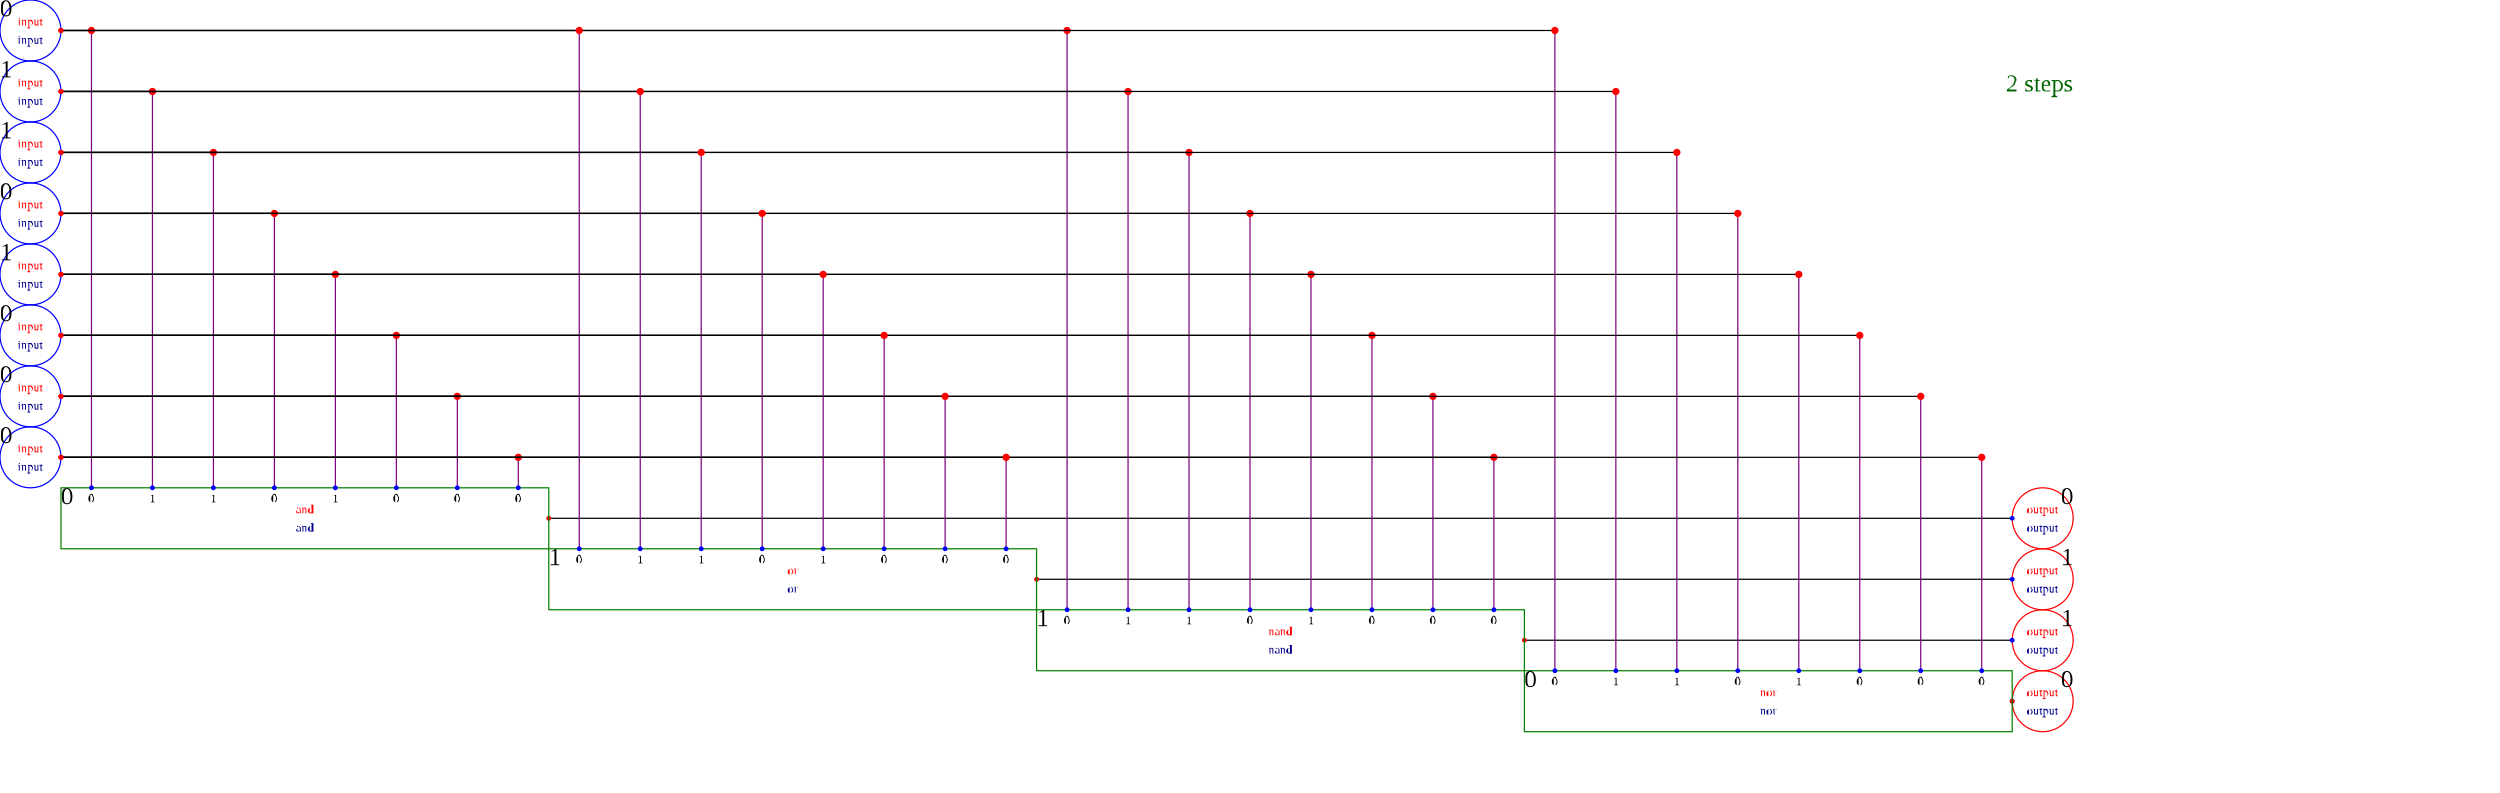
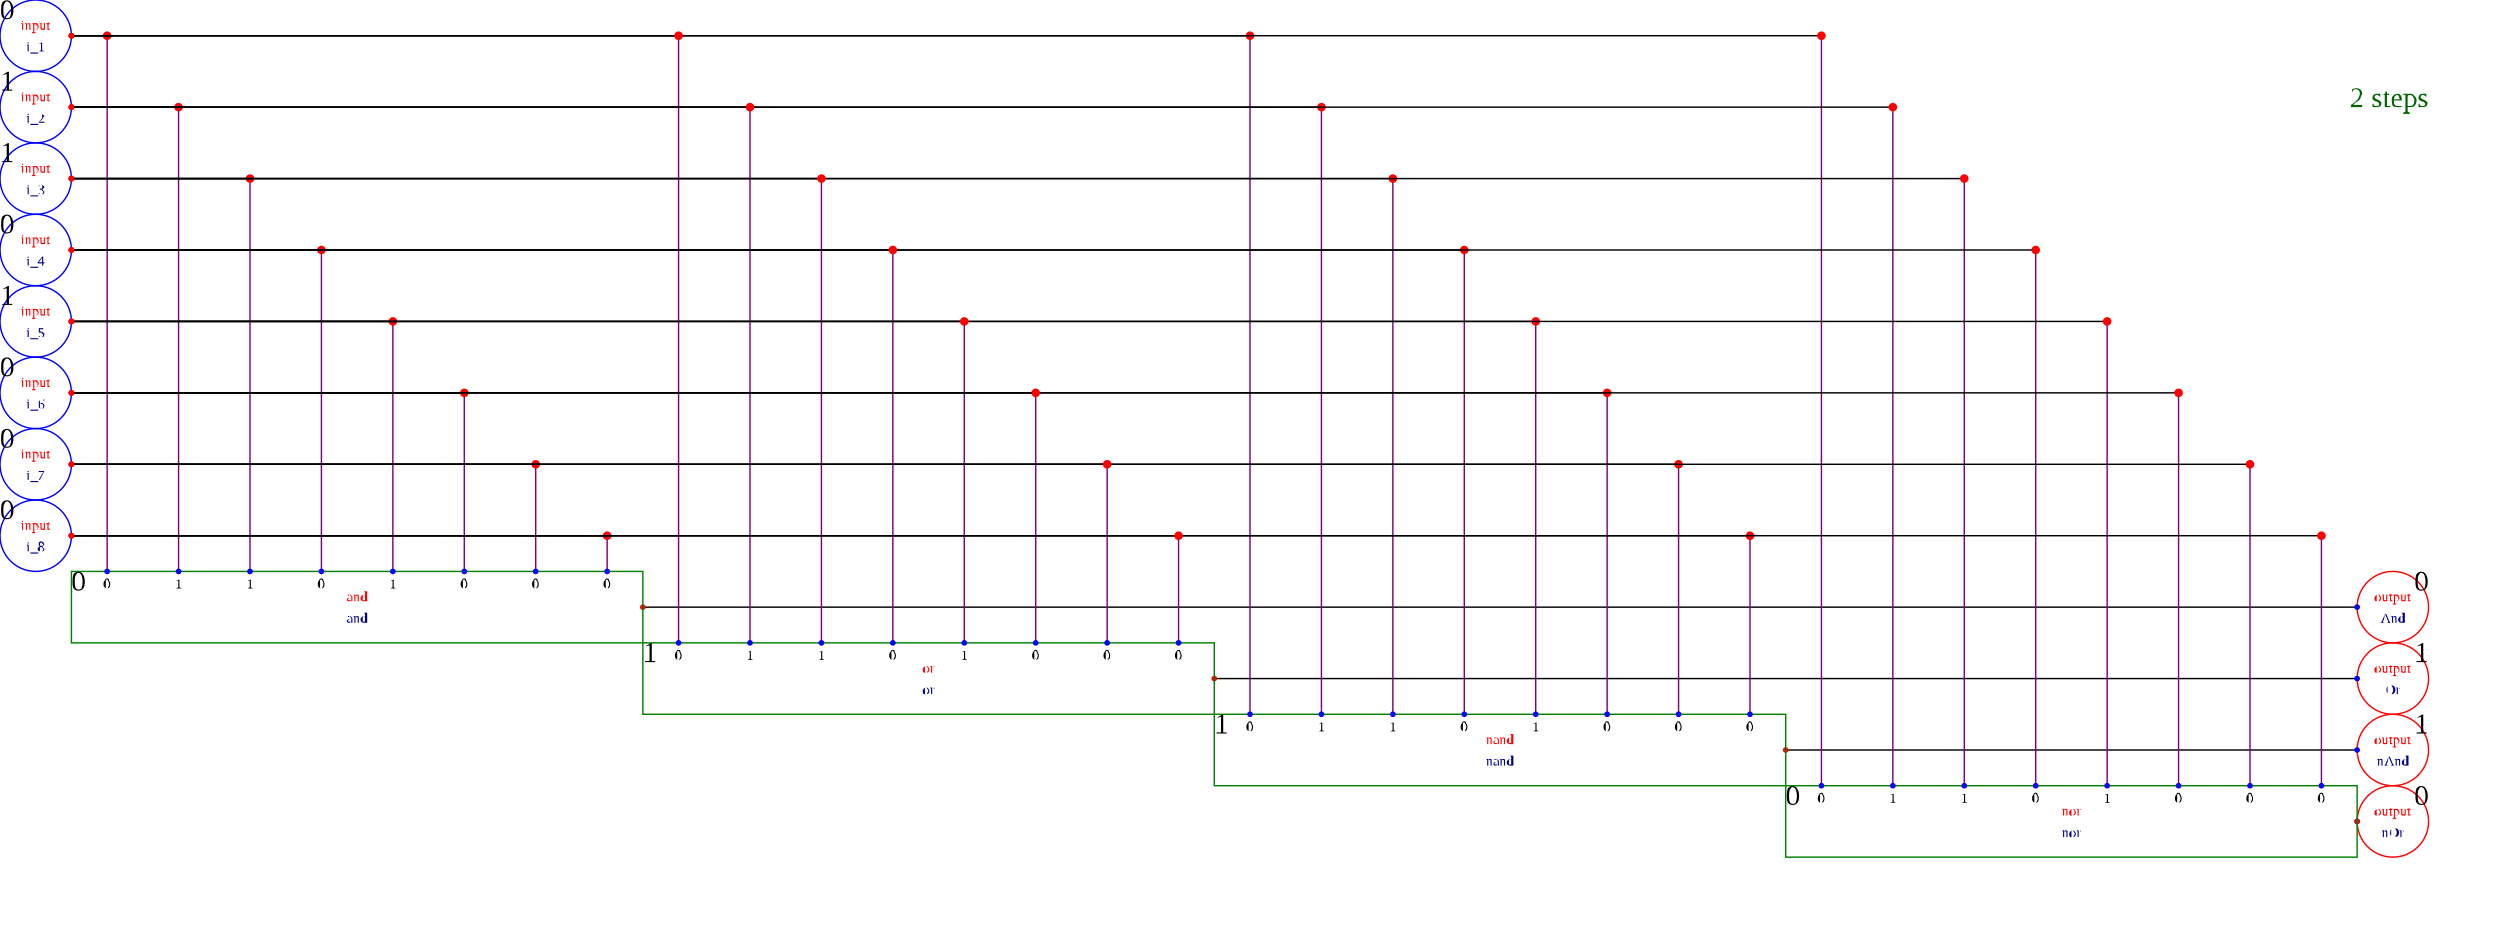
- <svg xmlns="http://www.w3.org/2000/svg" height="100%" viewBox="0 0 41 13" width="100%">
+ <svg xmlns="http://www.w3.org/2000/svg" height="100%" viewBox="0 0 35 13" width="100%">
  <text fill="darkGreen" font-size="0.4" stroke-width="0.04" text-anchor="end" x="34" y="1.5">2 steps</text>
  <circle cx="33.5" cy="8.5" fill="transparent" font-size="0.2" r="0.5" stroke="red" stroke-width="0.02" />
  <text dominant-baseline="hanging" fill="black" font-size="0.4" stroke-width="0.04" text-anchor="end" x="34" y="8">0</text>
  <text dominant-baseline="auto" fill="red" font-size="0.2" stroke-width="0.02" text-anchor="middle" x="33.5" y="8.417">output</text>
-   <text dominant-baseline="hanging" fill="darkblue" font-size="0.2" stroke-width="0.02" text-anchor="middle" x="33.5" y="8.583">output</text>
+   <text dominant-baseline="hanging" fill="darkblue" font-size="0.2" stroke-width="0.02" text-anchor="middle" x="33.5" y="8.583">And</text>
  <line font-size="0.2" stroke="black" stroke-width="0.02" x1="9" x2="33" y1="8.5" y2="8.5" />
  <circle cx="33" cy="8.5" fill="blue" font-size="0.2" r="0.04" stroke-width="0.02" />
  <circle cx="9" cy="8.5" fill="red" font-size="0.2" r="0.04" stroke-width="0.02" />
  <circle cx="33.5" cy="9.5" fill="transparent" font-size="0.2" r="0.5" stroke="red" stroke-width="0.02" />
  <text dominant-baseline="hanging" fill="black" font-size="0.4" stroke-width="0.04" text-anchor="end" x="34" y="9">1</text>
  <text dominant-baseline="auto" fill="red" font-size="0.2" stroke-width="0.02" text-anchor="middle" x="33.5" y="9.417">output</text>
-   <text dominant-baseline="hanging" fill="darkblue" font-size="0.2" stroke-width="0.02" text-anchor="middle" x="33.5" y="9.583">output</text>
+   <text dominant-baseline="hanging" fill="darkblue" font-size="0.2" stroke-width="0.02" text-anchor="middle" x="33.5" y="9.583">Or</text>
  <line font-size="0.2" stroke="black" stroke-width="0.02" x1="17" x2="33" y1="9.5" y2="9.5" />
  <circle cx="33" cy="9.5" fill="blue" font-size="0.2" r="0.04" stroke-width="0.02" />
  <circle cx="17" cy="9.5" fill="red" font-size="0.2" r="0.04" stroke-width="0.02" />
  <rect fill="transparent" font-size="0.2" height="1" stroke="green" stroke-width="0.02" width="8" x="1" y="8" />
  <text dominant-baseline="hanging" fill="black" font-size="0.4" stroke-width="0.04" text-anchor="start" x="1" y="8">0</text>
  <text dominant-baseline="auto" fill="red" font-size="0.2" stroke-width="0.02" text-anchor="middle" x="5" y="8.417">and</text>
  <text dominant-baseline="hanging" fill="darkblue" font-size="0.2" stroke-width="0.02" text-anchor="middle" x="5" y="8.583">and</text>
  <line font-size="0.2" stroke="black" stroke-width="0.02" x1="1" x2="1.5" y1="0.5" y2="0.5" />
  <line font-size="0.2" stroke="purple" stroke-width="0.02" x1="1.5" x2="1.5" y1="0.5" y2="8" />
  <circle cx="1.5" cy="0.5" fill="red" font-size="0.2" r="0.06" stroke-width="0.02" />
  <circle cx="1.5" cy="8" fill="blue" font-size="0.2" r="0.04" stroke-width="0.02" />
  <circle cx="1" cy="0.5" fill="red" font-size="0.2" r="0.04" stroke-width="0.02" />
  <text dominant-baseline="hanging" fill="black" font-size="0.2" stroke-width="0.02" text-anchor="middle" x="1.5" y="8.1">0</text>
  <line font-size="0.2" stroke="black" stroke-width="0.02" x1="1" x2="2.5" y1="1.5" y2="1.5" />
  <line font-size="0.2" stroke="purple" stroke-width="0.02" x1="2.5" x2="2.5" y1="1.5" y2="8" />
  <circle cx="2.5" cy="1.5" fill="red" font-size="0.2" r="0.06" stroke-width="0.02" />
  <circle cx="2.5" cy="8" fill="blue" font-size="0.2" r="0.04" stroke-width="0.02" />
  <circle cx="1" cy="1.5" fill="red" font-size="0.2" r="0.04" stroke-width="0.02" />
  <text dominant-baseline="hanging" fill="black" font-size="0.2" stroke-width="0.02" text-anchor="middle" x="2.5" y="8.1">1</text>
  <line font-size="0.2" stroke="black" stroke-width="0.02" x1="1" x2="3.5" y1="2.5" y2="2.5" />
  <line font-size="0.2" stroke="purple" stroke-width="0.02" x1="3.5" x2="3.5" y1="2.5" y2="8" />
  <circle cx="3.5" cy="2.5" fill="red" font-size="0.2" r="0.06" stroke-width="0.02" />
  <circle cx="3.5" cy="8" fill="blue" font-size="0.2" r="0.04" stroke-width="0.02" />
  <circle cx="1" cy="2.5" fill="red" font-size="0.2" r="0.04" stroke-width="0.02" />
  <text dominant-baseline="hanging" fill="black" font-size="0.2" stroke-width="0.02" text-anchor="middle" x="3.5" y="8.1">1</text>
  <line font-size="0.2" stroke="black" stroke-width="0.02" x1="1" x2="4.5" y1="3.5" y2="3.5" />
  <line font-size="0.2" stroke="purple" stroke-width="0.02" x1="4.5" x2="4.5" y1="3.5" y2="8" />
  <circle cx="4.5" cy="3.5" fill="red" font-size="0.2" r="0.06" stroke-width="0.02" />
  <circle cx="4.5" cy="8" fill="blue" font-size="0.2" r="0.04" stroke-width="0.02" />
  <circle cx="1" cy="3.5" fill="red" font-size="0.2" r="0.04" stroke-width="0.02" />
  <text dominant-baseline="hanging" fill="black" font-size="0.2" stroke-width="0.02" text-anchor="middle" x="4.5" y="8.1">0</text>
  <line font-size="0.2" stroke="black" stroke-width="0.02" x1="1" x2="5.5" y1="4.5" y2="4.5" />
  <line font-size="0.2" stroke="purple" stroke-width="0.02" x1="5.5" x2="5.5" y1="4.5" y2="8" />
  <circle cx="5.5" cy="4.5" fill="red" font-size="0.2" r="0.06" stroke-width="0.02" />
  <circle cx="5.5" cy="8" fill="blue" font-size="0.2" r="0.04" stroke-width="0.02" />
  <circle cx="1" cy="4.5" fill="red" font-size="0.2" r="0.04" stroke-width="0.02" />
  <text dominant-baseline="hanging" fill="black" font-size="0.2" stroke-width="0.02" text-anchor="middle" x="5.5" y="8.1">1</text>
  <line font-size="0.2" stroke="black" stroke-width="0.02" x1="1" x2="6.5" y1="5.5" y2="5.5" />
  <line font-size="0.2" stroke="purple" stroke-width="0.02" x1="6.5" x2="6.5" y1="5.5" y2="8" />
  <circle cx="6.5" cy="5.5" fill="red" font-size="0.2" r="0.06" stroke-width="0.02" />
  <circle cx="6.5" cy="8" fill="blue" font-size="0.2" r="0.04" stroke-width="0.02" />
  <circle cx="1" cy="5.5" fill="red" font-size="0.2" r="0.04" stroke-width="0.02" />
  <text dominant-baseline="hanging" fill="black" font-size="0.2" stroke-width="0.02" text-anchor="middle" x="6.5" y="8.1">0</text>
  <line font-size="0.2" stroke="black" stroke-width="0.02" x1="1" x2="7.5" y1="6.5" y2="6.5" />
  <line font-size="0.2" stroke="purple" stroke-width="0.02" x1="7.5" x2="7.5" y1="6.5" y2="8" />
  <circle cx="7.5" cy="6.5" fill="red" font-size="0.2" r="0.06" stroke-width="0.02" />
  <circle cx="7.5" cy="8" fill="blue" font-size="0.2" r="0.04" stroke-width="0.02" />
  <circle cx="1" cy="6.5" fill="red" font-size="0.2" r="0.04" stroke-width="0.02" />
  <text dominant-baseline="hanging" fill="black" font-size="0.2" stroke-width="0.02" text-anchor="middle" x="7.5" y="8.1">0</text>
  <line font-size="0.2" stroke="black" stroke-width="0.02" x1="1" x2="8.5" y1="7.5" y2="7.5" />
  <line font-size="0.2" stroke="purple" stroke-width="0.02" x1="8.5" x2="8.5" y1="7.5" y2="8" />
  <circle cx="8.5" cy="7.5" fill="red" font-size="0.2" r="0.06" stroke-width="0.02" />
  <circle cx="8.5" cy="8" fill="blue" font-size="0.2" r="0.04" stroke-width="0.02" />
  <circle cx="1" cy="7.5" fill="red" font-size="0.2" r="0.04" stroke-width="0.02" />
  <text dominant-baseline="hanging" fill="black" font-size="0.2" stroke-width="0.02" text-anchor="middle" x="8.5" y="8.1">0</text>
  <circle cx="0.5" cy="0.5" fill="transparent" font-size="0.2" r="0.5" stroke="blue" stroke-width="0.02" />
  <text dominant-baseline="hanging" fill="black" font-size="0.4" stroke-width="0.04" text-anchor="start" x="0" y="0">0</text>
  <text dominant-baseline="auto" fill="red" font-size="0.2" stroke-width="0.02" text-anchor="middle" x="0.5" y="0.417">input</text>
-   <text dominant-baseline="hanging" fill="darkblue" font-size="0.2" stroke-width="0.02" text-anchor="middle" x="0.5" y="0.583">input</text>
+   <text dominant-baseline="hanging" fill="darkblue" font-size="0.2" stroke-width="0.02" text-anchor="middle" x="0.5" y="0.583">i_1</text>
  <circle cx="0.5" cy="1.5" fill="transparent" font-size="0.2" r="0.5" stroke="blue" stroke-width="0.02" />
  <text dominant-baseline="hanging" fill="black" font-size="0.4" stroke-width="0.04" text-anchor="start" x="0" y="1">1</text>
  <text dominant-baseline="auto" fill="red" font-size="0.2" stroke-width="0.02" text-anchor="middle" x="0.5" y="1.417">input</text>
-   <text dominant-baseline="hanging" fill="darkblue" font-size="0.2" stroke-width="0.02" text-anchor="middle" x="0.5" y="1.583">input</text>
+   <text dominant-baseline="hanging" fill="darkblue" font-size="0.2" stroke-width="0.02" text-anchor="middle" x="0.5" y="1.583">i_2</text>
  <circle cx="0.5" cy="2.5" fill="transparent" font-size="0.2" r="0.5" stroke="blue" stroke-width="0.02" />
  <text dominant-baseline="hanging" fill="black" font-size="0.4" stroke-width="0.04" text-anchor="start" x="0" y="2">1</text>
  <text dominant-baseline="auto" fill="red" font-size="0.2" stroke-width="0.02" text-anchor="middle" x="0.5" y="2.417">input</text>
-   <text dominant-baseline="hanging" fill="darkblue" font-size="0.2" stroke-width="0.02" text-anchor="middle" x="0.5" y="2.583">input</text>
+   <text dominant-baseline="hanging" fill="darkblue" font-size="0.2" stroke-width="0.02" text-anchor="middle" x="0.5" y="2.583">i_3</text>
  <circle cx="0.5" cy="3.5" fill="transparent" font-size="0.2" r="0.5" stroke="blue" stroke-width="0.02" />
  <text dominant-baseline="hanging" fill="black" font-size="0.4" stroke-width="0.04" text-anchor="start" x="0" y="3">0</text>
  <text dominant-baseline="auto" fill="red" font-size="0.2" stroke-width="0.02" text-anchor="middle" x="0.5" y="3.417">input</text>
-   <text dominant-baseline="hanging" fill="darkblue" font-size="0.2" stroke-width="0.02" text-anchor="middle" x="0.5" y="3.583">input</text>
+   <text dominant-baseline="hanging" fill="darkblue" font-size="0.2" stroke-width="0.02" text-anchor="middle" x="0.5" y="3.583">i_4</text>
  <circle cx="0.5" cy="4.5" fill="transparent" font-size="0.2" r="0.5" stroke="blue" stroke-width="0.02" />
  <text dominant-baseline="hanging" fill="black" font-size="0.4" stroke-width="0.04" text-anchor="start" x="0" y="4">1</text>
  <text dominant-baseline="auto" fill="red" font-size="0.2" stroke-width="0.02" text-anchor="middle" x="0.5" y="4.417">input</text>
-   <text dominant-baseline="hanging" fill="darkblue" font-size="0.2" stroke-width="0.02" text-anchor="middle" x="0.5" y="4.583">input</text>
+   <text dominant-baseline="hanging" fill="darkblue" font-size="0.2" stroke-width="0.02" text-anchor="middle" x="0.5" y="4.583">i_5</text>
  <circle cx="0.5" cy="5.5" fill="transparent" font-size="0.2" r="0.5" stroke="blue" stroke-width="0.02" />
  <text dominant-baseline="hanging" fill="black" font-size="0.4" stroke-width="0.04" text-anchor="start" x="0" y="5">0</text>
  <text dominant-baseline="auto" fill="red" font-size="0.2" stroke-width="0.02" text-anchor="middle" x="0.5" y="5.417">input</text>
-   <text dominant-baseline="hanging" fill="darkblue" font-size="0.2" stroke-width="0.02" text-anchor="middle" x="0.5" y="5.583">input</text>
+   <text dominant-baseline="hanging" fill="darkblue" font-size="0.2" stroke-width="0.02" text-anchor="middle" x="0.5" y="5.583">i_6</text>
  <circle cx="0.5" cy="6.5" fill="transparent" font-size="0.2" r="0.5" stroke="blue" stroke-width="0.02" />
  <text dominant-baseline="hanging" fill="black" font-size="0.4" stroke-width="0.04" text-anchor="start" x="0" y="6">0</text>
  <text dominant-baseline="auto" fill="red" font-size="0.2" stroke-width="0.02" text-anchor="middle" x="0.5" y="6.417">input</text>
-   <text dominant-baseline="hanging" fill="darkblue" font-size="0.2" stroke-width="0.02" text-anchor="middle" x="0.5" y="6.583">input</text>
+   <text dominant-baseline="hanging" fill="darkblue" font-size="0.2" stroke-width="0.02" text-anchor="middle" x="0.5" y="6.583">i_7</text>
  <circle cx="0.5" cy="7.5" fill="transparent" font-size="0.2" r="0.5" stroke="blue" stroke-width="0.02" />
  <text dominant-baseline="hanging" fill="black" font-size="0.4" stroke-width="0.04" text-anchor="start" x="0" y="7">0</text>
  <text dominant-baseline="auto" fill="red" font-size="0.2" stroke-width="0.02" text-anchor="middle" x="0.5" y="7.417">input</text>
-   <text dominant-baseline="hanging" fill="darkblue" font-size="0.2" stroke-width="0.02" text-anchor="middle" x="0.5" y="7.583">input</text>
+   <text dominant-baseline="hanging" fill="darkblue" font-size="0.2" stroke-width="0.02" text-anchor="middle" x="0.5" y="7.583">i_8</text>
  <circle cx="33.5" cy="10.5" fill="transparent" font-size="0.2" r="0.5" stroke="red" stroke-width="0.02" />
  <text dominant-baseline="hanging" fill="black" font-size="0.4" stroke-width="0.04" text-anchor="end" x="34" y="10">1</text>
  <text dominant-baseline="auto" fill="red" font-size="0.2" stroke-width="0.02" text-anchor="middle" x="33.5" y="10.417">output</text>
-   <text dominant-baseline="hanging" fill="darkblue" font-size="0.2" stroke-width="0.02" text-anchor="middle" x="33.5" y="10.583">output</text>
+   <text dominant-baseline="hanging" fill="darkblue" font-size="0.2" stroke-width="0.02" text-anchor="middle" x="33.5" y="10.583">nAnd</text>
  <line font-size="0.2" stroke="black" stroke-width="0.02" x1="25" x2="33" y1="10.5" y2="10.5" />
  <circle cx="33" cy="10.5" fill="blue" font-size="0.2" r="0.04" stroke-width="0.02" />
  <circle cx="25" cy="10.5" fill="red" font-size="0.2" r="0.04" stroke-width="0.02" />
  <circle cx="33.5" cy="11.5" fill="transparent" font-size="0.2" r="0.5" stroke="red" stroke-width="0.02" />
  <text dominant-baseline="hanging" fill="black" font-size="0.4" stroke-width="0.04" text-anchor="end" x="34" y="11">0</text>
  <text dominant-baseline="auto" fill="red" font-size="0.2" stroke-width="0.02" text-anchor="middle" x="33.5" y="11.417">output</text>
-   <text dominant-baseline="hanging" fill="darkblue" font-size="0.2" stroke-width="0.02" text-anchor="middle" x="33.5" y="11.583">output</text>
+   <text dominant-baseline="hanging" fill="darkblue" font-size="0.2" stroke-width="0.02" text-anchor="middle" x="33.5" y="11.583">nOr</text>
  <line font-size="0.2" stroke="black" stroke-width="0.02" x1="33" x2="33" y1="11.5" y2="11.5" />
  <circle cx="33" cy="11.5" fill="blue" font-size="0.2" r="0.04" stroke-width="0.02" />
  <circle cx="33" cy="11.5" fill="red" font-size="0.2" r="0.04" stroke-width="0.02" />
  <rect fill="transparent" font-size="0.2" height="1" stroke="green" stroke-width="0.02" width="8" x="17" y="10" />
  <text dominant-baseline="hanging" fill="black" font-size="0.4" stroke-width="0.04" text-anchor="start" x="17" y="10">1</text>
  <text dominant-baseline="auto" fill="red" font-size="0.2" stroke-width="0.02" text-anchor="middle" x="21" y="10.417">nand</text>
  <text dominant-baseline="hanging" fill="darkblue" font-size="0.2" stroke-width="0.02" text-anchor="middle" x="21" y="10.583">nand</text>
  <line font-size="0.2" stroke="black" stroke-width="0.02" x1="1" x2="17.5" y1="0.5" y2="0.5" />
  <line font-size="0.2" stroke="purple" stroke-width="0.02" x1="17.5" x2="17.5" y1="0.5" y2="10" />
  <circle cx="17.5" cy="0.5" fill="red" font-size="0.2" r="0.06" stroke-width="0.02" />
  <circle cx="17.5" cy="10" fill="blue" font-size="0.2" r="0.04" stroke-width="0.02" />
  <circle cx="1" cy="0.5" fill="red" font-size="0.2" r="0.04" stroke-width="0.02" />
  <text dominant-baseline="hanging" fill="black" font-size="0.2" stroke-width="0.02" text-anchor="middle" x="17.5" y="10.1">0</text>
  <line font-size="0.2" stroke="black" stroke-width="0.02" x1="1" x2="18.5" y1="1.5" y2="1.5" />
  <line font-size="0.2" stroke="purple" stroke-width="0.02" x1="18.5" x2="18.5" y1="1.5" y2="10" />
  <circle cx="18.5" cy="1.5" fill="red" font-size="0.2" r="0.06" stroke-width="0.02" />
  <circle cx="18.5" cy="10" fill="blue" font-size="0.2" r="0.04" stroke-width="0.02" />
  <circle cx="1" cy="1.5" fill="red" font-size="0.2" r="0.04" stroke-width="0.02" />
  <text dominant-baseline="hanging" fill="black" font-size="0.2" stroke-width="0.02" text-anchor="middle" x="18.5" y="10.1">1</text>
  <line font-size="0.2" stroke="black" stroke-width="0.02" x1="1" x2="19.5" y1="2.5" y2="2.5" />
  <line font-size="0.2" stroke="purple" stroke-width="0.02" x1="19.5" x2="19.5" y1="2.5" y2="10" />
  <circle cx="19.5" cy="2.5" fill="red" font-size="0.2" r="0.06" stroke-width="0.02" />
  <circle cx="19.5" cy="10" fill="blue" font-size="0.2" r="0.04" stroke-width="0.02" />
  <circle cx="1" cy="2.5" fill="red" font-size="0.2" r="0.04" stroke-width="0.02" />
  <text dominant-baseline="hanging" fill="black" font-size="0.2" stroke-width="0.02" text-anchor="middle" x="19.5" y="10.1">1</text>
  <line font-size="0.2" stroke="black" stroke-width="0.02" x1="1" x2="20.5" y1="3.5" y2="3.5" />
  <line font-size="0.2" stroke="purple" stroke-width="0.02" x1="20.5" x2="20.5" y1="3.5" y2="10" />
  <circle cx="20.5" cy="3.5" fill="red" font-size="0.2" r="0.06" stroke-width="0.02" />
  <circle cx="20.5" cy="10" fill="blue" font-size="0.2" r="0.04" stroke-width="0.02" />
  <circle cx="1" cy="3.5" fill="red" font-size="0.2" r="0.04" stroke-width="0.02" />
  <text dominant-baseline="hanging" fill="black" font-size="0.2" stroke-width="0.02" text-anchor="middle" x="20.5" y="10.1">0</text>
  <line font-size="0.2" stroke="black" stroke-width="0.02" x1="1" x2="21.5" y1="4.5" y2="4.5" />
  <line font-size="0.2" stroke="purple" stroke-width="0.02" x1="21.5" x2="21.5" y1="4.5" y2="10" />
  <circle cx="21.5" cy="4.5" fill="red" font-size="0.2" r="0.06" stroke-width="0.02" />
  <circle cx="21.5" cy="10" fill="blue" font-size="0.2" r="0.04" stroke-width="0.02" />
  <circle cx="1" cy="4.5" fill="red" font-size="0.2" r="0.04" stroke-width="0.02" />
  <text dominant-baseline="hanging" fill="black" font-size="0.2" stroke-width="0.02" text-anchor="middle" x="21.5" y="10.1">1</text>
  <line font-size="0.2" stroke="black" stroke-width="0.02" x1="1" x2="22.5" y1="5.5" y2="5.5" />
  <line font-size="0.2" stroke="purple" stroke-width="0.02" x1="22.5" x2="22.5" y1="5.5" y2="10" />
  <circle cx="22.5" cy="5.5" fill="red" font-size="0.2" r="0.06" stroke-width="0.02" />
  <circle cx="22.5" cy="10" fill="blue" font-size="0.2" r="0.04" stroke-width="0.02" />
  <circle cx="1" cy="5.5" fill="red" font-size="0.2" r="0.04" stroke-width="0.02" />
  <text dominant-baseline="hanging" fill="black" font-size="0.2" stroke-width="0.02" text-anchor="middle" x="22.5" y="10.1">0</text>
  <line font-size="0.2" stroke="black" stroke-width="0.02" x1="1" x2="23.5" y1="6.5" y2="6.5" />
  <line font-size="0.2" stroke="purple" stroke-width="0.02" x1="23.5" x2="23.5" y1="6.5" y2="10" />
  <circle cx="23.5" cy="6.5" fill="red" font-size="0.2" r="0.06" stroke-width="0.02" />
  <circle cx="23.5" cy="10" fill="blue" font-size="0.2" r="0.04" stroke-width="0.02" />
  <circle cx="1" cy="6.5" fill="red" font-size="0.2" r="0.04" stroke-width="0.02" />
  <text dominant-baseline="hanging" fill="black" font-size="0.2" stroke-width="0.02" text-anchor="middle" x="23.5" y="10.1">0</text>
  <line font-size="0.2" stroke="black" stroke-width="0.02" x1="1" x2="24.5" y1="7.5" y2="7.5" />
  <line font-size="0.2" stroke="purple" stroke-width="0.02" x1="24.5" x2="24.5" y1="7.5" y2="10" />
  <circle cx="24.5" cy="7.5" fill="red" font-size="0.2" r="0.06" stroke-width="0.02" />
  <circle cx="24.5" cy="10" fill="blue" font-size="0.2" r="0.04" stroke-width="0.02" />
  <circle cx="1" cy="7.5" fill="red" font-size="0.2" r="0.04" stroke-width="0.02" />
  <text dominant-baseline="hanging" fill="black" font-size="0.2" stroke-width="0.02" text-anchor="middle" x="24.5" y="10.1">0</text>
  <rect fill="transparent" font-size="0.2" height="1" stroke="green" stroke-width="0.02" width="8" x="25" y="11" />
  <text dominant-baseline="hanging" fill="black" font-size="0.4" stroke-width="0.04" text-anchor="start" x="25" y="11">0</text>
  <text dominant-baseline="auto" fill="red" font-size="0.2" stroke-width="0.02" text-anchor="middle" x="29" y="11.417">nor</text>
  <text dominant-baseline="hanging" fill="darkblue" font-size="0.2" stroke-width="0.02" text-anchor="middle" x="29" y="11.583">nor</text>
  <line font-size="0.2" stroke="black" stroke-width="0.02" x1="1" x2="25.5" y1="0.5" y2="0.5" />
  <line font-size="0.2" stroke="purple" stroke-width="0.02" x1="25.5" x2="25.5" y1="0.5" y2="11" />
  <circle cx="25.5" cy="0.5" fill="red" font-size="0.2" r="0.06" stroke-width="0.02" />
  <circle cx="25.5" cy="11" fill="blue" font-size="0.2" r="0.04" stroke-width="0.02" />
  <circle cx="1" cy="0.5" fill="red" font-size="0.2" r="0.04" stroke-width="0.02" />
  <text dominant-baseline="hanging" fill="black" font-size="0.2" stroke-width="0.02" text-anchor="middle" x="25.5" y="11.1">0</text>
  <line font-size="0.2" stroke="black" stroke-width="0.02" x1="1" x2="26.5" y1="1.5" y2="1.5" />
  <line font-size="0.2" stroke="purple" stroke-width="0.02" x1="26.5" x2="26.5" y1="1.5" y2="11" />
  <circle cx="26.5" cy="1.5" fill="red" font-size="0.2" r="0.06" stroke-width="0.02" />
  <circle cx="26.5" cy="11" fill="blue" font-size="0.2" r="0.04" stroke-width="0.02" />
  <circle cx="1" cy="1.5" fill="red" font-size="0.2" r="0.04" stroke-width="0.02" />
  <text dominant-baseline="hanging" fill="black" font-size="0.2" stroke-width="0.02" text-anchor="middle" x="26.5" y="11.1">1</text>
  <line font-size="0.2" stroke="black" stroke-width="0.02" x1="1" x2="27.5" y1="2.5" y2="2.5" />
  <line font-size="0.2" stroke="purple" stroke-width="0.02" x1="27.5" x2="27.5" y1="2.5" y2="11" />
  <circle cx="27.5" cy="2.5" fill="red" font-size="0.2" r="0.06" stroke-width="0.02" />
  <circle cx="27.5" cy="11" fill="blue" font-size="0.2" r="0.04" stroke-width="0.02" />
  <circle cx="1" cy="2.5" fill="red" font-size="0.2" r="0.04" stroke-width="0.02" />
  <text dominant-baseline="hanging" fill="black" font-size="0.2" stroke-width="0.02" text-anchor="middle" x="27.5" y="11.1">1</text>
  <line font-size="0.2" stroke="black" stroke-width="0.02" x1="1" x2="28.5" y1="3.5" y2="3.5" />
  <line font-size="0.2" stroke="purple" stroke-width="0.02" x1="28.5" x2="28.5" y1="3.5" y2="11" />
  <circle cx="28.5" cy="3.5" fill="red" font-size="0.2" r="0.06" stroke-width="0.02" />
  <circle cx="28.5" cy="11" fill="blue" font-size="0.2" r="0.04" stroke-width="0.02" />
  <circle cx="1" cy="3.5" fill="red" font-size="0.2" r="0.04" stroke-width="0.02" />
  <text dominant-baseline="hanging" fill="black" font-size="0.2" stroke-width="0.02" text-anchor="middle" x="28.5" y="11.1">0</text>
  <line font-size="0.2" stroke="black" stroke-width="0.02" x1="1" x2="29.5" y1="4.5" y2="4.5" />
  <line font-size="0.2" stroke="purple" stroke-width="0.02" x1="29.5" x2="29.5" y1="4.5" y2="11" />
  <circle cx="29.5" cy="4.5" fill="red" font-size="0.2" r="0.06" stroke-width="0.02" />
  <circle cx="29.5" cy="11" fill="blue" font-size="0.2" r="0.04" stroke-width="0.02" />
  <circle cx="1" cy="4.5" fill="red" font-size="0.2" r="0.04" stroke-width="0.02" />
  <text dominant-baseline="hanging" fill="black" font-size="0.2" stroke-width="0.02" text-anchor="middle" x="29.5" y="11.1">1</text>
  <line font-size="0.2" stroke="black" stroke-width="0.02" x1="1" x2="30.5" y1="5.5" y2="5.5" />
  <line font-size="0.2" stroke="purple" stroke-width="0.02" x1="30.5" x2="30.5" y1="5.5" y2="11" />
  <circle cx="30.5" cy="5.5" fill="red" font-size="0.2" r="0.06" stroke-width="0.02" />
  <circle cx="30.5" cy="11" fill="blue" font-size="0.2" r="0.04" stroke-width="0.02" />
  <circle cx="1" cy="5.5" fill="red" font-size="0.2" r="0.04" stroke-width="0.02" />
  <text dominant-baseline="hanging" fill="black" font-size="0.2" stroke-width="0.02" text-anchor="middle" x="30.5" y="11.1">0</text>
  <line font-size="0.2" stroke="black" stroke-width="0.02" x1="1" x2="31.5" y1="6.5" y2="6.5" />
  <line font-size="0.2" stroke="purple" stroke-width="0.02" x1="31.5" x2="31.5" y1="6.5" y2="11" />
  <circle cx="31.5" cy="6.5" fill="red" font-size="0.2" r="0.06" stroke-width="0.02" />
  <circle cx="31.5" cy="11" fill="blue" font-size="0.2" r="0.04" stroke-width="0.02" />
  <circle cx="1" cy="6.5" fill="red" font-size="0.2" r="0.04" stroke-width="0.02" />
  <text dominant-baseline="hanging" fill="black" font-size="0.2" stroke-width="0.02" text-anchor="middle" x="31.5" y="11.1">0</text>
  <line font-size="0.2" stroke="black" stroke-width="0.02" x1="1" x2="32.5" y1="7.5" y2="7.5" />
  <line font-size="0.2" stroke="purple" stroke-width="0.02" x1="32.5" x2="32.5" y1="7.5" y2="11" />
  <circle cx="32.5" cy="7.5" fill="red" font-size="0.2" r="0.06" stroke-width="0.02" />
  <circle cx="32.5" cy="11" fill="blue" font-size="0.2" r="0.04" stroke-width="0.02" />
  <circle cx="1" cy="7.5" fill="red" font-size="0.2" r="0.04" stroke-width="0.02" />
  <text dominant-baseline="hanging" fill="black" font-size="0.2" stroke-width="0.02" text-anchor="middle" x="32.5" y="11.1">0</text>
  <rect fill="transparent" font-size="0.2" height="1" stroke="green" stroke-width="0.02" width="8" x="9" y="9" />
  <text dominant-baseline="hanging" fill="black" font-size="0.4" stroke-width="0.04" text-anchor="start" x="9" y="9">1</text>
  <text dominant-baseline="auto" fill="red" font-size="0.2" stroke-width="0.02" text-anchor="middle" x="13" y="9.417">or</text>
  <text dominant-baseline="hanging" fill="darkblue" font-size="0.2" stroke-width="0.02" text-anchor="middle" x="13" y="9.583">or</text>
  <line font-size="0.2" stroke="black" stroke-width="0.02" x1="1" x2="9.5" y1="0.5" y2="0.5" />
  <line font-size="0.2" stroke="purple" stroke-width="0.02" x1="9.5" x2="9.5" y1="0.5" y2="9" />
  <circle cx="9.5" cy="0.5" fill="red" font-size="0.2" r="0.06" stroke-width="0.02" />
  <circle cx="9.5" cy="9" fill="blue" font-size="0.2" r="0.04" stroke-width="0.02" />
  <circle cx="1" cy="0.5" fill="red" font-size="0.2" r="0.04" stroke-width="0.02" />
  <text dominant-baseline="hanging" fill="black" font-size="0.2" stroke-width="0.02" text-anchor="middle" x="9.5" y="9.1">0</text>
  <line font-size="0.2" stroke="black" stroke-width="0.02" x1="1" x2="10.5" y1="1.5" y2="1.5" />
  <line font-size="0.2" stroke="purple" stroke-width="0.02" x1="10.5" x2="10.5" y1="1.5" y2="9" />
  <circle cx="10.5" cy="1.5" fill="red" font-size="0.2" r="0.06" stroke-width="0.02" />
  <circle cx="10.5" cy="9" fill="blue" font-size="0.2" r="0.04" stroke-width="0.02" />
  <circle cx="1" cy="1.5" fill="red" font-size="0.2" r="0.04" stroke-width="0.02" />
  <text dominant-baseline="hanging" fill="black" font-size="0.2" stroke-width="0.02" text-anchor="middle" x="10.5" y="9.1">1</text>
  <line font-size="0.2" stroke="black" stroke-width="0.02" x1="1" x2="11.5" y1="2.5" y2="2.5" />
  <line font-size="0.2" stroke="purple" stroke-width="0.02" x1="11.5" x2="11.5" y1="2.5" y2="9" />
  <circle cx="11.5" cy="2.5" fill="red" font-size="0.2" r="0.06" stroke-width="0.02" />
  <circle cx="11.5" cy="9" fill="blue" font-size="0.2" r="0.04" stroke-width="0.02" />
  <circle cx="1" cy="2.5" fill="red" font-size="0.2" r="0.04" stroke-width="0.02" />
  <text dominant-baseline="hanging" fill="black" font-size="0.2" stroke-width="0.02" text-anchor="middle" x="11.5" y="9.1">1</text>
  <line font-size="0.2" stroke="black" stroke-width="0.02" x1="1" x2="12.5" y1="3.5" y2="3.5" />
  <line font-size="0.2" stroke="purple" stroke-width="0.02" x1="12.5" x2="12.5" y1="3.5" y2="9" />
  <circle cx="12.5" cy="3.5" fill="red" font-size="0.2" r="0.06" stroke-width="0.02" />
  <circle cx="12.5" cy="9" fill="blue" font-size="0.2" r="0.04" stroke-width="0.02" />
  <circle cx="1" cy="3.5" fill="red" font-size="0.2" r="0.04" stroke-width="0.02" />
  <text dominant-baseline="hanging" fill="black" font-size="0.2" stroke-width="0.02" text-anchor="middle" x="12.5" y="9.1">0</text>
  <line font-size="0.2" stroke="black" stroke-width="0.02" x1="1" x2="13.5" y1="4.5" y2="4.5" />
  <line font-size="0.2" stroke="purple" stroke-width="0.02" x1="13.5" x2="13.5" y1="4.5" y2="9" />
  <circle cx="13.5" cy="4.5" fill="red" font-size="0.2" r="0.06" stroke-width="0.02" />
  <circle cx="13.5" cy="9" fill="blue" font-size="0.2" r="0.04" stroke-width="0.02" />
  <circle cx="1" cy="4.5" fill="red" font-size="0.2" r="0.04" stroke-width="0.02" />
  <text dominant-baseline="hanging" fill="black" font-size="0.2" stroke-width="0.02" text-anchor="middle" x="13.5" y="9.1">1</text>
  <line font-size="0.2" stroke="black" stroke-width="0.02" x1="1" x2="14.5" y1="5.5" y2="5.5" />
  <line font-size="0.2" stroke="purple" stroke-width="0.02" x1="14.5" x2="14.5" y1="5.5" y2="9" />
  <circle cx="14.5" cy="5.5" fill="red" font-size="0.2" r="0.06" stroke-width="0.02" />
  <circle cx="14.5" cy="9" fill="blue" font-size="0.2" r="0.04" stroke-width="0.02" />
  <circle cx="1" cy="5.5" fill="red" font-size="0.2" r="0.04" stroke-width="0.02" />
  <text dominant-baseline="hanging" fill="black" font-size="0.2" stroke-width="0.02" text-anchor="middle" x="14.5" y="9.1">0</text>
  <line font-size="0.2" stroke="black" stroke-width="0.02" x1="1" x2="15.5" y1="6.5" y2="6.5" />
  <line font-size="0.2" stroke="purple" stroke-width="0.02" x1="15.5" x2="15.5" y1="6.5" y2="9" />
  <circle cx="15.5" cy="6.5" fill="red" font-size="0.2" r="0.06" stroke-width="0.02" />
  <circle cx="15.5" cy="9" fill="blue" font-size="0.2" r="0.04" stroke-width="0.02" />
  <circle cx="1" cy="6.5" fill="red" font-size="0.2" r="0.04" stroke-width="0.02" />
  <text dominant-baseline="hanging" fill="black" font-size="0.2" stroke-width="0.02" text-anchor="middle" x="15.5" y="9.1">0</text>
  <line font-size="0.2" stroke="black" stroke-width="0.02" x1="1" x2="16.5" y1="7.5" y2="7.5" />
  <line font-size="0.2" stroke="purple" stroke-width="0.02" x1="16.5" x2="16.5" y1="7.5" y2="9" />
  <circle cx="16.5" cy="7.5" fill="red" font-size="0.2" r="0.06" stroke-width="0.02" />
  <circle cx="16.5" cy="9" fill="blue" font-size="0.2" r="0.04" stroke-width="0.02" />
  <circle cx="1" cy="7.5" fill="red" font-size="0.2" r="0.04" stroke-width="0.02" />
  <text dominant-baseline="hanging" fill="black" font-size="0.2" stroke-width="0.02" text-anchor="middle" x="16.5" y="9.1">0</text>
</svg>
